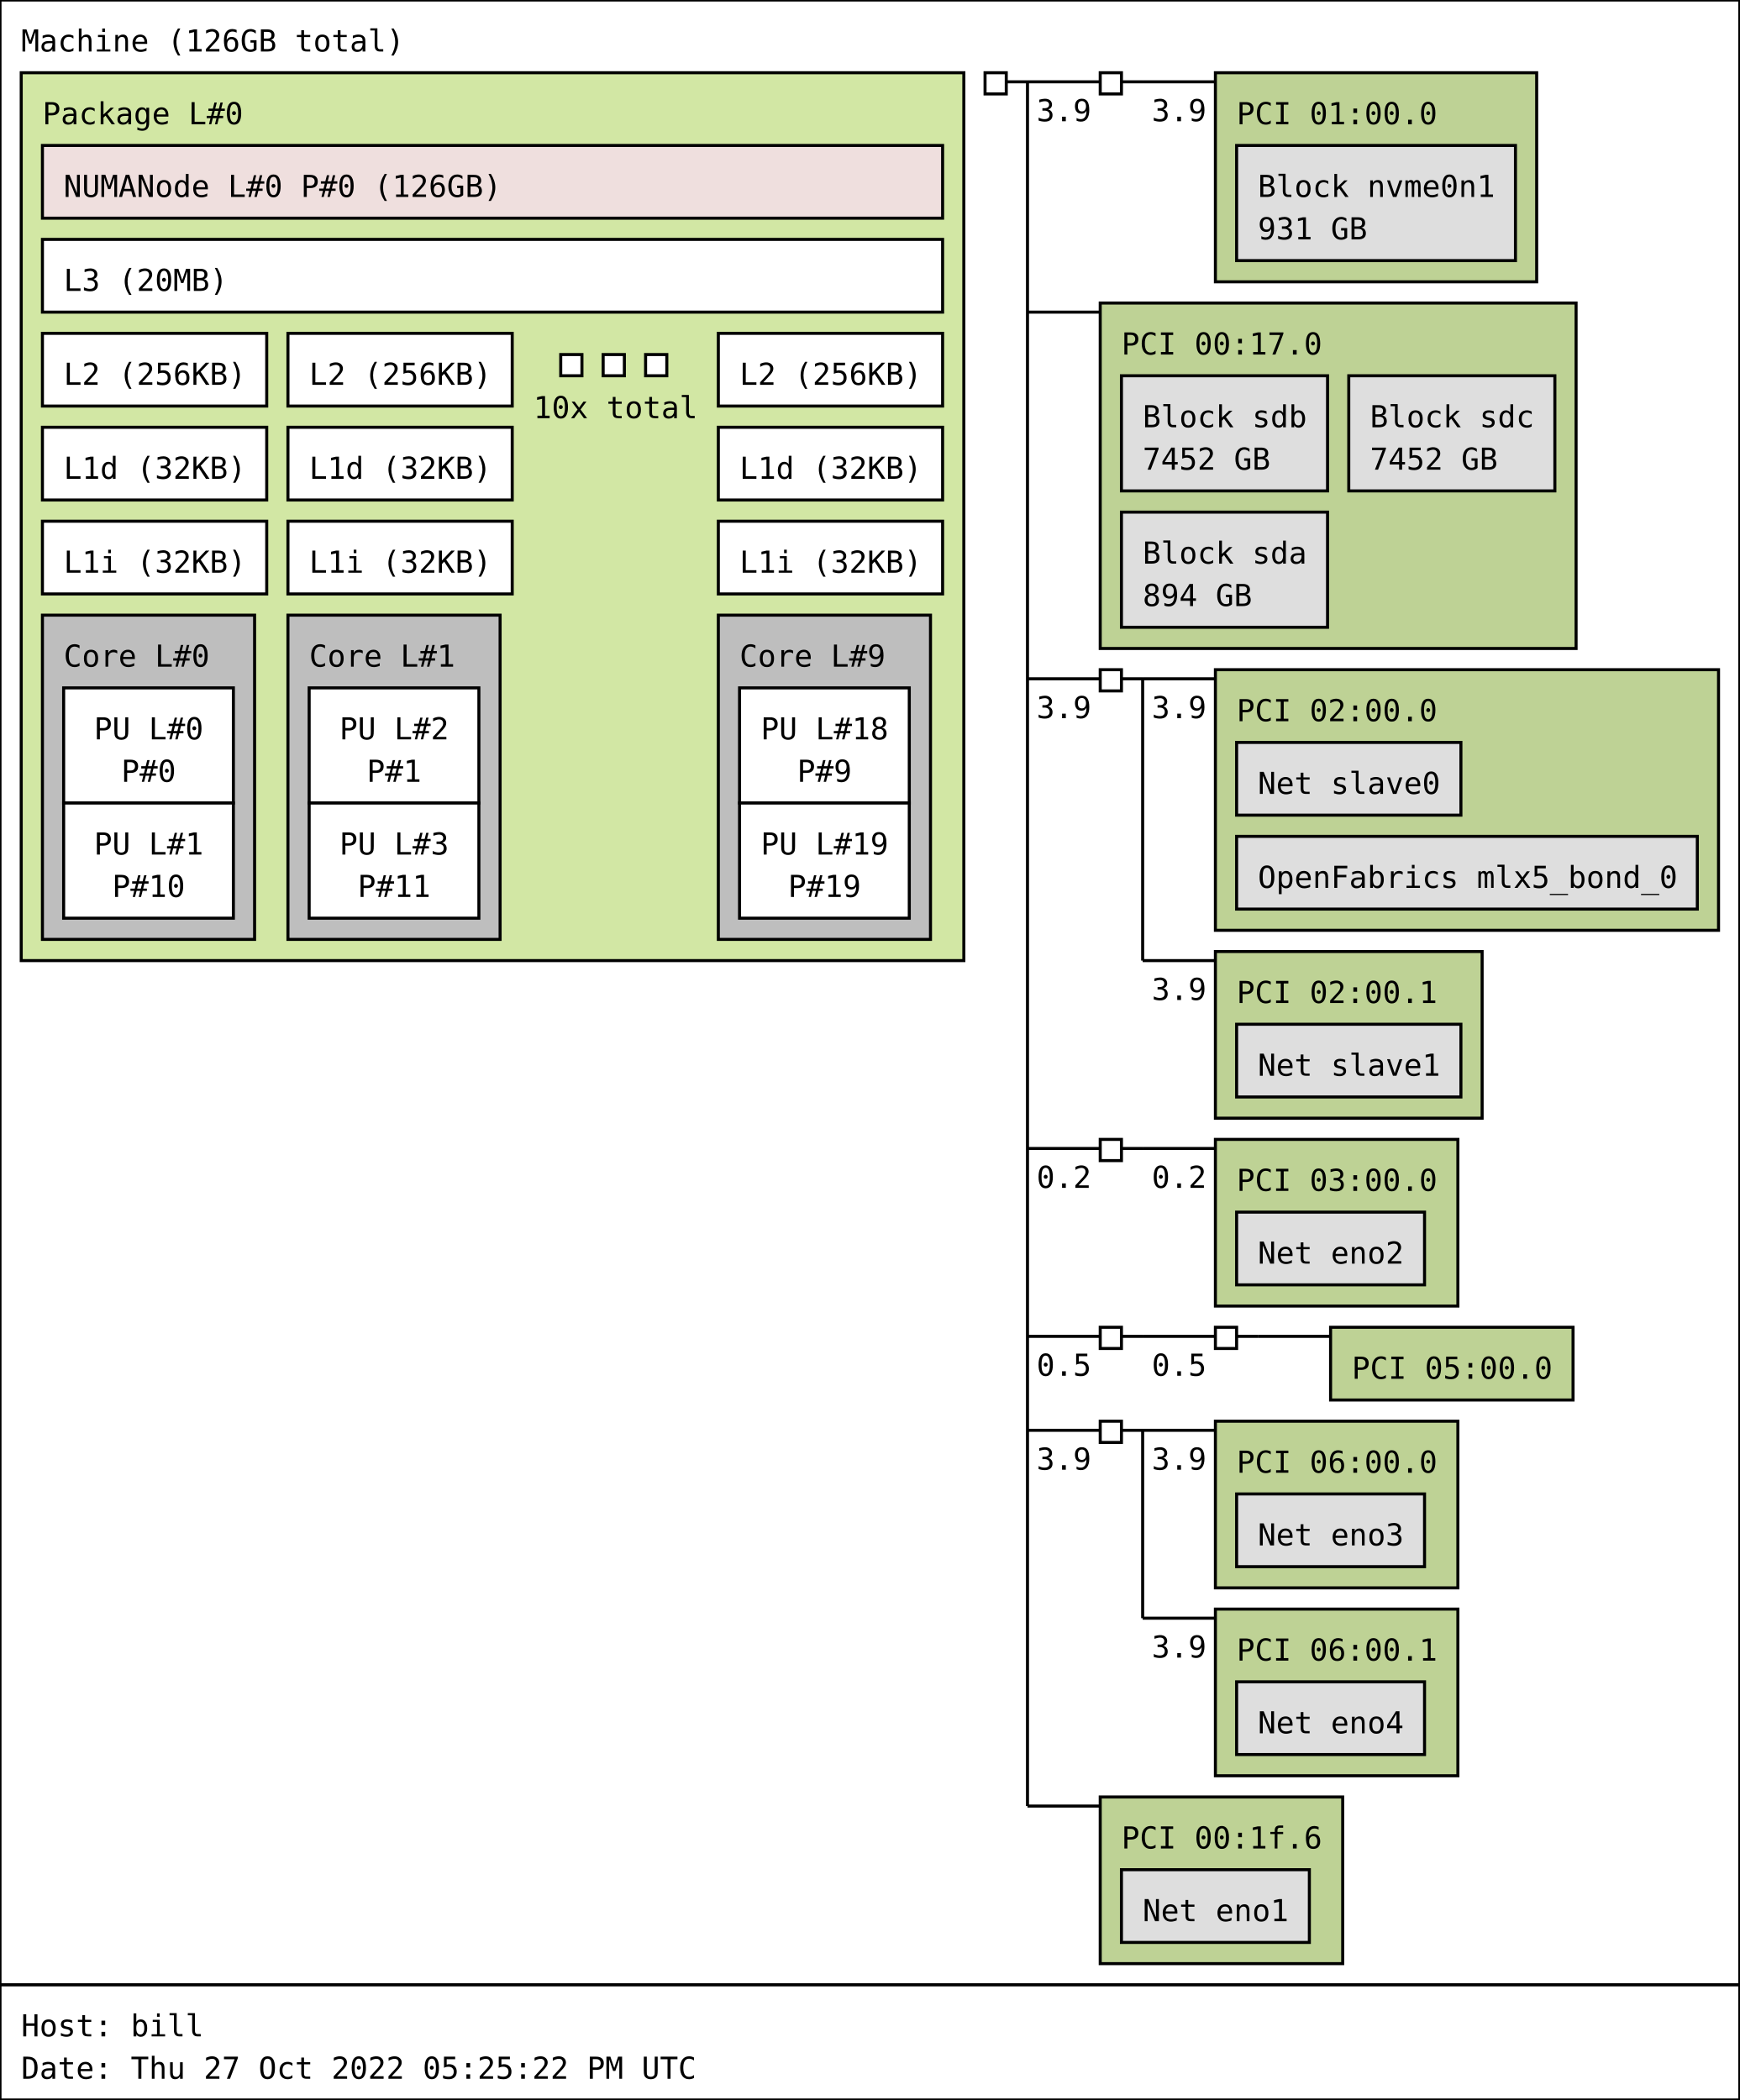
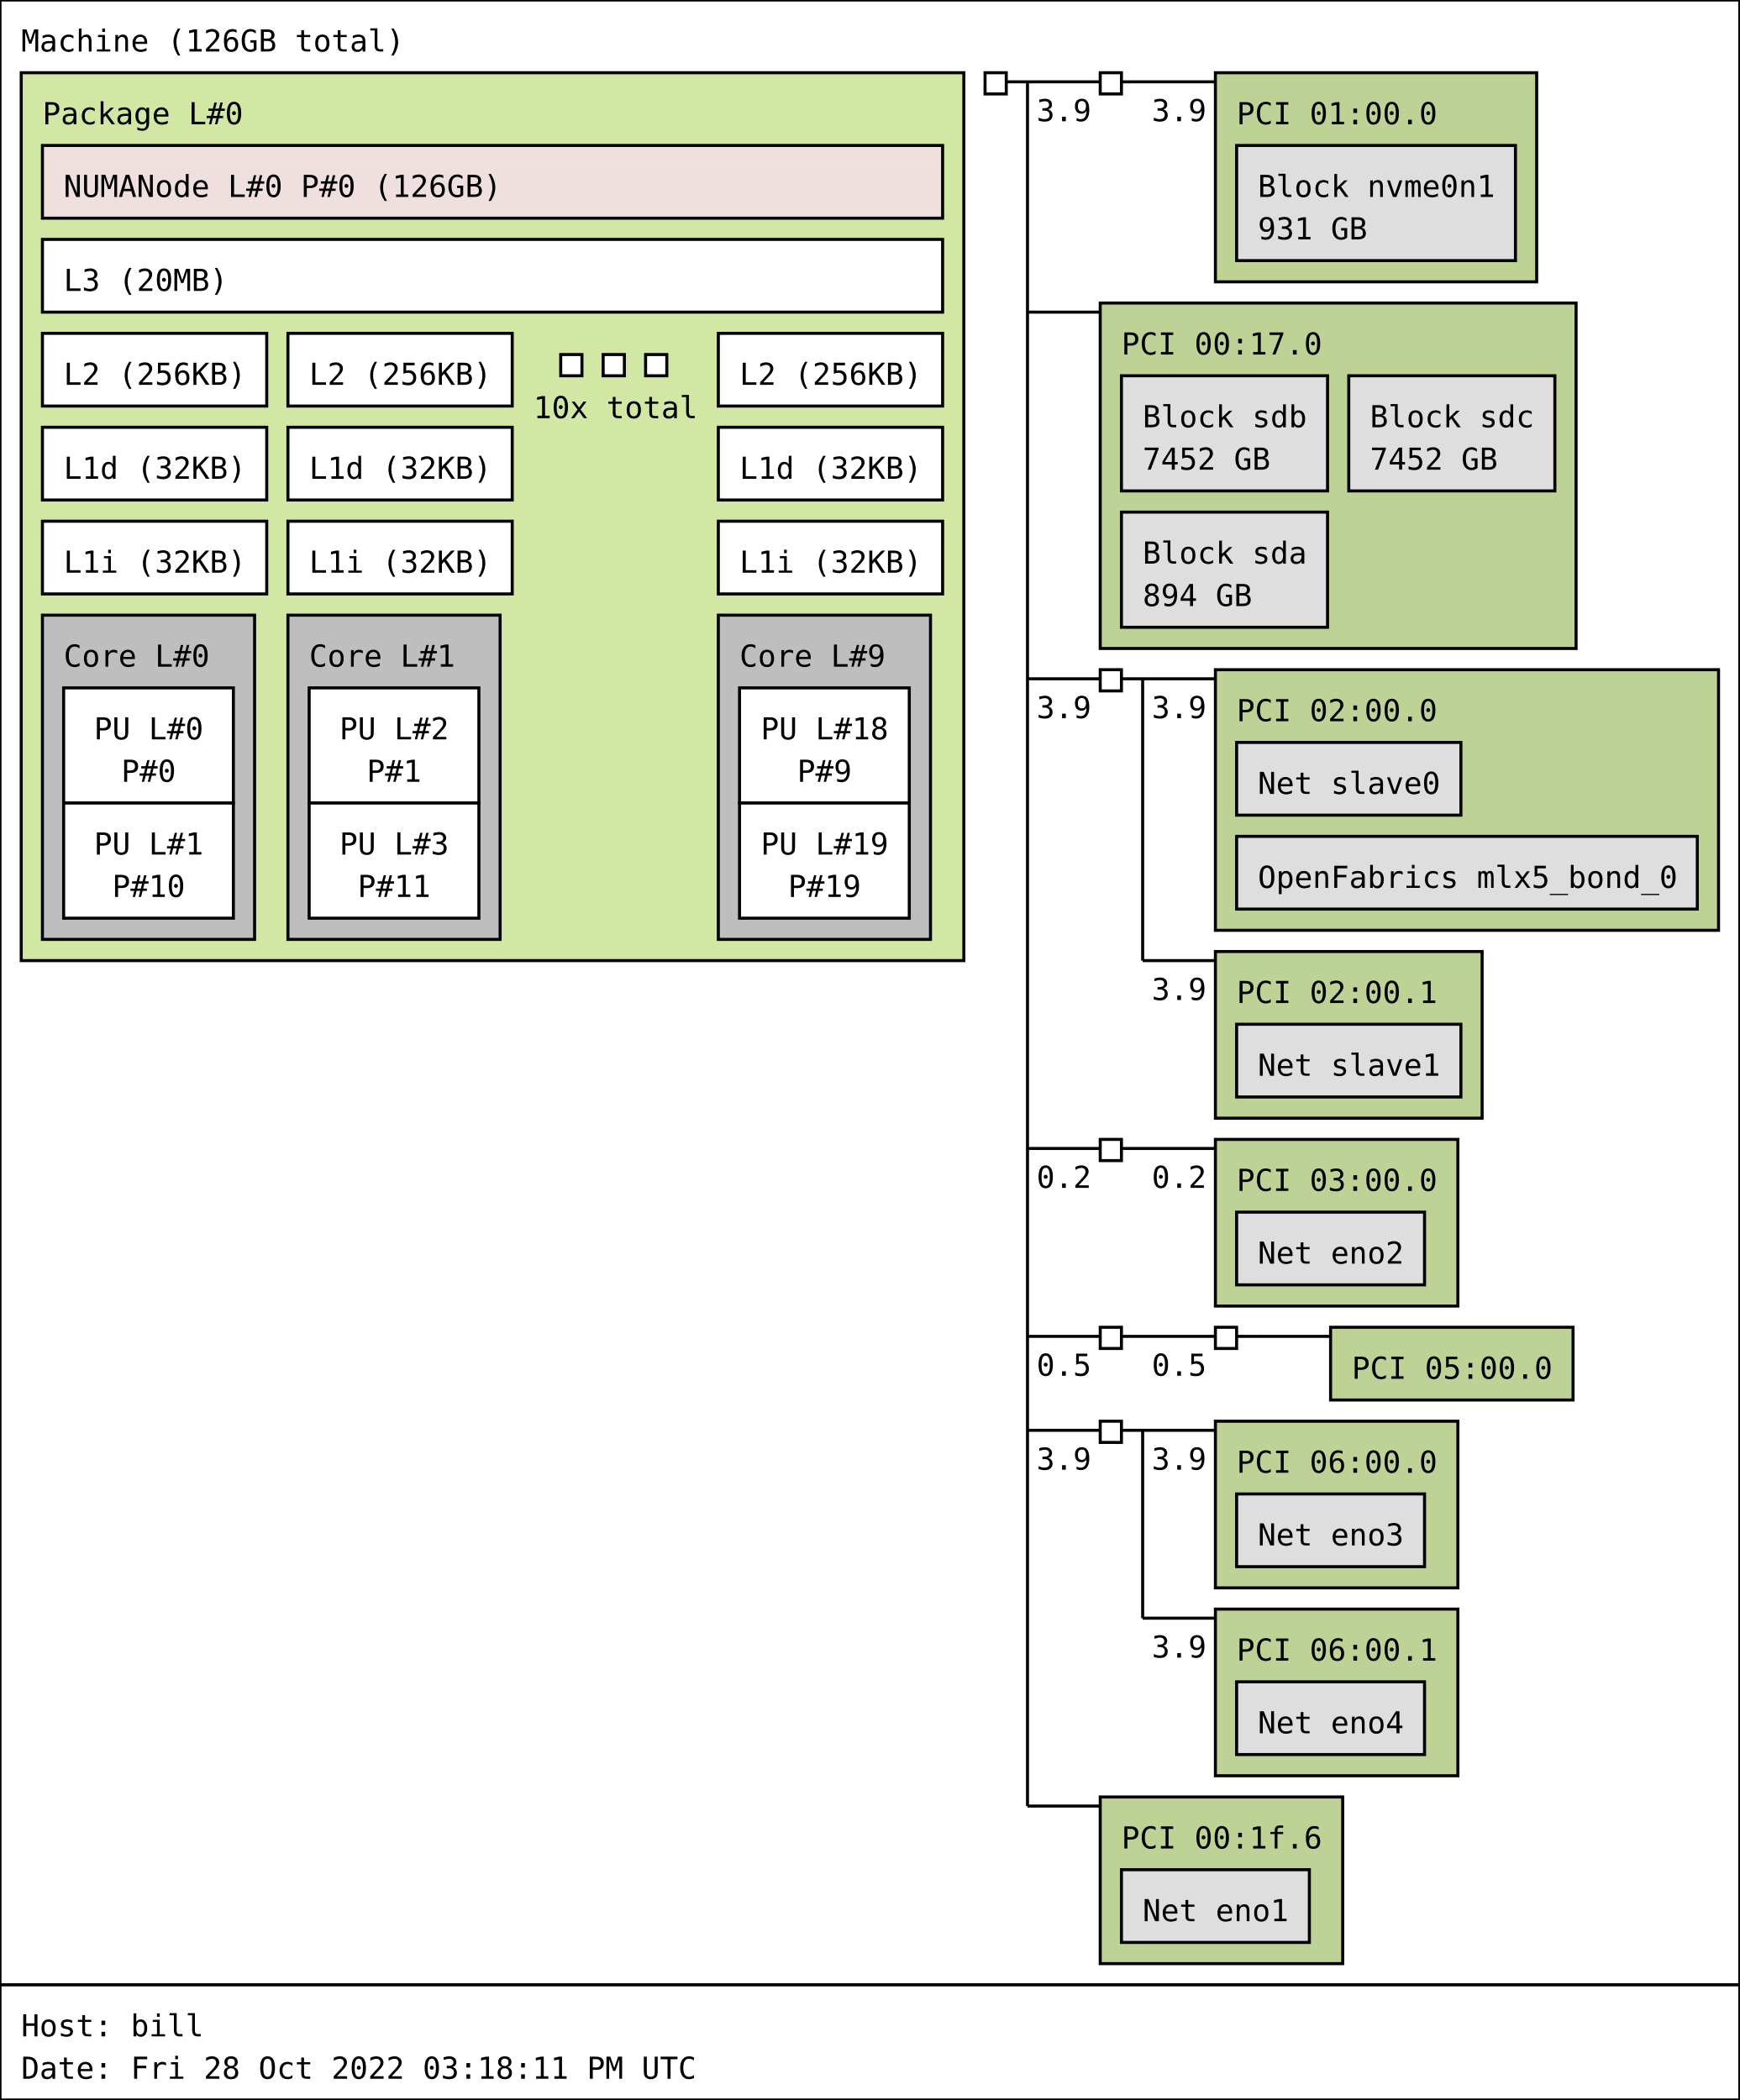
<svg xmlns="http://www.w3.org/2000/svg" width="574px" height="693px" viewBox="0 0 574px 693px" version="1.1">
  <rect id="Machine_0_rect" class="Machine" x="0" y="0" width="574" height="655" fill="rgb(255,255,255)" stroke="rgb(0,0,0)" stroke-width="1" />
  <text id="Machine_0_text" class="Machine" font-family="Monospace" x="7" y="17" fill="rgb(0,0,0)" font-size="10px">Machine (126GB total)</text>
  <rect id="Package_0_rect" class="Package" x="7" y="24" width="311" height="293" fill="rgb(210,231,164)" stroke="rgb(0,0,0)" stroke-width="1" />
  <text id="Package_0_text" class="Package" font-family="Monospace" x="14" y="41" fill="rgb(0,0,0)" font-size="10px">Package L#0</text>
  <rect id="L3_0_rect" class="L3" x="14" y="79" width="297" height="24" fill="rgb(255,255,255)" stroke="rgb(0,0,0)" stroke-width="1" />
  <text id="L3_0_text" class="L3" font-family="Monospace" x="21" y="96" fill="rgb(0,0,0)" font-size="10px">L3 (20MB)</text>
  <rect id="L2_0_rect" class="L2" x="14" y="110" width="74" height="24" fill="rgb(255,255,255)" stroke="rgb(0,0,0)" stroke-width="1" />
  <text id="L2_0_text" class="L2" font-family="Monospace" x="21" y="127" fill="rgb(0,0,0)" font-size="10px">L2 (256KB)</text>
  <rect id="L1d_0_rect" class="L1d" x="14" y="141" width="74" height="24" fill="rgb(255,255,255)" stroke="rgb(0,0,0)" stroke-width="1" />
  <text id="L1d_0_text" class="L1d" font-family="Monospace" x="21" y="158" fill="rgb(0,0,0)" font-size="10px">L1d (32KB)</text>
  <rect id="L1i_0_rect" class="L1i" x="14" y="172" width="74" height="24" fill="rgb(255,255,255)" stroke="rgb(0,0,0)" stroke-width="1" />
  <text id="L1i_0_text" class="L1i" font-family="Monospace" x="21" y="189" fill="rgb(0,0,0)" font-size="10px">L1i (32KB)</text>
  <rect id="Core_0_rect" class="Core" x="14" y="203" width="70" height="107" fill="rgb(190,190,190)" stroke="rgb(0,0,0)" stroke-width="1" />
  <text id="Core_0_text" class="Core" font-family="Monospace" x="21" y="220" fill="rgb(0,0,0)" font-size="10px">Core L#0</text>
  <rect id="PU_0_rect" class="PU" x="21" y="227" width="56" height="38" fill="rgb(255,255,255)" stroke="rgb(0,0,0)" stroke-width="1" />
  <text id="PU_0_text" class="PU" font-family="Monospace" x="31" y="244" fill="rgb(0,0,0)" font-size="10px">PU L#0</text>
  <text id="PU_0_text_1" class="PU" font-family="Monospace" x="40" y="258" fill="rgb(0,0,0)" font-size="10px">P#0</text>
  <rect id="PU_1_rect" class="PU" x="21" y="265" width="56" height="38" fill="rgb(255,255,255)" stroke="rgb(0,0,0)" stroke-width="1" />
  <text id="PU_1_text" class="PU" font-family="Monospace" x="31" y="282" fill="rgb(0,0,0)" font-size="10px">PU L#1</text>
  <text id="PU_1_text_1" class="PU" font-family="Monospace" x="37" y="296" fill="rgb(0,0,0)" font-size="10px">P#10</text>
  <rect id="L2_1_rect" class="L2" x="95" y="110" width="74" height="24" fill="rgb(255,255,255)" stroke="rgb(0,0,0)" stroke-width="1" />
  <text id="L2_1_text" class="L2" font-family="Monospace" x="102" y="127" fill="rgb(0,0,0)" font-size="10px">L2 (256KB)</text>
  <rect id="L1d_1_rect" class="L1d" x="95" y="141" width="74" height="24" fill="rgb(255,255,255)" stroke="rgb(0,0,0)" stroke-width="1" />
  <text id="L1d_1_text" class="L1d" font-family="Monospace" x="102" y="158" fill="rgb(0,0,0)" font-size="10px">L1d (32KB)</text>
  <rect id="L1i_1_rect" class="L1i" x="95" y="172" width="74" height="24" fill="rgb(255,255,255)" stroke="rgb(0,0,0)" stroke-width="1" />
  <text id="L1i_1_text" class="L1i" font-family="Monospace" x="102" y="189" fill="rgb(0,0,0)" font-size="10px">L1i (32KB)</text>
  <rect id="Core_1_rect" class="Core" x="95" y="203" width="70" height="107" fill="rgb(190,190,190)" stroke="rgb(0,0,0)" stroke-width="1" />
  <text id="Core_1_text" class="Core" font-family="Monospace" x="102" y="220" fill="rgb(0,0,0)" font-size="10px">Core L#1</text>
  <rect id="PU_2_rect" class="PU" x="102" y="227" width="56" height="38" fill="rgb(255,255,255)" stroke="rgb(0,0,0)" stroke-width="1" />
  <text id="PU_2_text" class="PU" font-family="Monospace" x="112" y="244" fill="rgb(0,0,0)" font-size="10px">PU L#2</text>
  <text id="PU_2_text_1" class="PU" font-family="Monospace" x="121" y="258" fill="rgb(0,0,0)" font-size="10px">P#1</text>
  <rect id="PU_3_rect" class="PU" x="102" y="265" width="56" height="38" fill="rgb(255,255,255)" stroke="rgb(0,0,0)" stroke-width="1" />
  <text id="PU_3_text" class="PU" font-family="Monospace" x="112" y="282" fill="rgb(0,0,0)" font-size="10px">PU L#3</text>
  <text id="PU_3_text_1" class="PU" font-family="Monospace" x="118" y="296" fill="rgb(0,0,0)" font-size="10px">P#11</text>
  <rect id="L2_2_rect" class="L2" x="185" y="117" width="7" height="7" fill="rgb(255,255,255)" stroke="rgb(0,0,0)" stroke-width="1" />
  <rect id="L2_2_rect" class="L2" x="199" y="117" width="7" height="7" fill="rgb(255,255,255)" stroke="rgb(0,0,0)" stroke-width="1" />
  <rect id="L2_2_rect" class="L2" x="213" y="117" width="7" height="7" fill="rgb(255,255,255)" stroke="rgb(0,0,0)" stroke-width="1" />
  <text id="L2_2_text" class="L2" font-family="Monospace" x="176" y="138" fill="rgb(0,0,0)" font-size="10px">10x total</text>
  <rect id="L2_9_rect" class="L2" x="237" y="110" width="74" height="24" fill="rgb(255,255,255)" stroke="rgb(0,0,0)" stroke-width="1" />
  <text id="L2_9_text" class="L2" font-family="Monospace" x="244" y="127" fill="rgb(0,0,0)" font-size="10px">L2 (256KB)</text>
  <rect id="L1d_9_rect" class="L1d" x="237" y="141" width="74" height="24" fill="rgb(255,255,255)" stroke="rgb(0,0,0)" stroke-width="1" />
  <text id="L1d_9_text" class="L1d" font-family="Monospace" x="244" y="158" fill="rgb(0,0,0)" font-size="10px">L1d (32KB)</text>
  <rect id="L1i_9_rect" class="L1i" x="237" y="172" width="74" height="24" fill="rgb(255,255,255)" stroke="rgb(0,0,0)" stroke-width="1" />
  <text id="L1i_9_text" class="L1i" font-family="Monospace" x="244" y="189" fill="rgb(0,0,0)" font-size="10px">L1i (32KB)</text>
  <rect id="Core_9_rect" class="Core" x="237" y="203" width="70" height="107" fill="rgb(190,190,190)" stroke="rgb(0,0,0)" stroke-width="1" />
  <text id="Core_9_text" class="Core" font-family="Monospace" x="244" y="220" fill="rgb(0,0,0)" font-size="10px">Core L#9</text>
  <rect id="PU_18_rect" class="PU" x="244" y="227" width="56" height="38" fill="rgb(255,255,255)" stroke="rgb(0,0,0)" stroke-width="1" />
  <text id="PU_18_text" class="PU" font-family="Monospace" x="251" y="244" fill="rgb(0,0,0)" font-size="10px">PU L#18</text>
  <text id="PU_18_text_1" class="PU" font-family="Monospace" x="263" y="258" fill="rgb(0,0,0)" font-size="10px">P#9</text>
  <rect id="PU_19_rect" class="PU" x="244" y="265" width="56" height="38" fill="rgb(255,255,255)" stroke="rgb(0,0,0)" stroke-width="1" />
  <text id="PU_19_text" class="PU" font-family="Monospace" x="251" y="282" fill="rgb(0,0,0)" font-size="10px">PU L#19</text>
  <text id="PU_19_text_1" class="PU" font-family="Monospace" x="260" y="296" fill="rgb(0,0,0)" font-size="10px">P#19</text>
  <rect id="NUMANode_0_rect" class="NUMANode" x="14" y="48" width="297" height="24" fill="rgb(239,223,222)" stroke="rgb(0,0,0)" stroke-width="1" />
  <text id="NUMANode_0_text" class="NUMANode" font-family="Monospace" x="21" y="65" fill="rgb(0,0,0)" font-size="10px">NUMANode L#0 P#0 (126GB)</text>
  <rect id="HostBridge_0_rect" class="HostBridge" x="325" y="24" width="7" height="7" fill="rgb(255,255,255)" stroke="rgb(0,0,0)" stroke-width="1" />
  <line id="HostBridge_0_line" class="HostBridge" x1="332" y1="27" x2="339" y2="27" stroke="rgb(0,0,0)" stroke-width="1" />
  <line id="HostBridge_0_line_2" class="HostBridge" x1="339" y1="27" x2="363" y2="27" stroke="rgb(0,0,0)" stroke-width="1" />
  <text id="HostBridge_0_text_2" class="HostBridge" font-family="Monospace" x="342" y="40" fill="rgb(0,0,0)" font-size="10px">3.9</text>
  <line id="HostBridge_0_line_3" class="HostBridge" x1="339" y1="103" x2="363" y2="103" stroke="rgb(0,0,0)" stroke-width="1" />
  <line id="HostBridge_0_line_4" class="HostBridge" x1="339" y1="224" x2="363" y2="224" stroke="rgb(0,0,0)" stroke-width="1" />
  <text id="HostBridge_0_text_4" class="HostBridge" font-family="Monospace" x="342" y="237" fill="rgb(0,0,0)" font-size="10px">3.9</text>
  <line id="HostBridge_0_line_5" class="HostBridge" x1="339" y1="379" x2="363" y2="379" stroke="rgb(0,0,0)" stroke-width="1" />
  <text id="HostBridge_0_text_5" class="HostBridge" font-family="Monospace" x="342" y="392" fill="rgb(0,0,0)" font-size="10px">0.2</text>
  <line id="HostBridge_0_line_6" class="HostBridge" x1="339" y1="441" x2="363" y2="441" stroke="rgb(0,0,0)" stroke-width="1" />
  <text id="HostBridge_0_text_6" class="HostBridge" font-family="Monospace" x="342" y="454" fill="rgb(0,0,0)" font-size="10px">0.5</text>
  <line id="HostBridge_0_line_7" class="HostBridge" x1="339" y1="472" x2="363" y2="472" stroke="rgb(0,0,0)" stroke-width="1" />
  <text id="HostBridge_0_text_7" class="HostBridge" font-family="Monospace" x="342" y="485" fill="rgb(0,0,0)" font-size="10px">3.9</text>
  <line id="HostBridge_0_line_8" class="HostBridge" x1="339" y1="596" x2="363" y2="596" stroke="rgb(0,0,0)" stroke-width="1" />
  <line id="HostBridge_0_line_1" class="HostBridge" x1="339" y1="27" x2="339" y2="596" stroke="rgb(0,0,0)" stroke-width="1" />
  <rect id="PCIBridge_1_rect" class="PCIBridge" x="363" y="24" width="7" height="7" fill="rgb(255,255,255)" stroke="rgb(0,0,0)" stroke-width="1" />
  <line id="PCIBridge_1_line" class="PCIBridge" x1="370" y1="27" x2="377" y2="27" stroke="rgb(0,0,0)" stroke-width="1" />
  <line id="PCIBridge_1_line_2" class="PCIBridge" x1="377" y1="27" x2="401" y2="27" stroke="rgb(0,0,0)" stroke-width="1" />
  <text id="PCIBridge_1_text_2" class="PCIBridge" font-family="Monospace" x="380" y="40" fill="rgb(0,0,0)" font-size="10px">3.9</text>
  <line id="PCIBridge_1_line_1" class="PCIBridge" x1="377" y1="27" x2="377" y2="27" stroke="rgb(0,0,0)" stroke-width="1" />
  <rect id="PCI_0_rect" class="PCI" x="401" y="24" width="106" height="69" fill="rgb(190,210,149)" stroke="rgb(0,0,0)" stroke-width="1" />
  <text id="PCI_0_text" class="PCI" font-family="Monospace" x="408" y="41" fill="rgb(0,0,0)" font-size="10px">PCI 01:00.0</text>
  <rect id="Block_0_rect" class="Block" x="408" y="48" width="92" height="38" fill="rgb(222,222,222)" stroke="rgb(0,0,0)" stroke-width="1" />
  <text id="Block_0_text" class="Block" font-family="Monospace" x="415" y="65" fill="rgb(0,0,0)" font-size="10px">Block nvme0n1</text>
  <text id="Block_0_text_1" class="Block" font-family="Monospace" x="415" y="79" fill="rgb(0,0,0)" font-size="10px">931 GB</text>
  <rect id="PCI_1_rect" class="PCI" x="363" y="100" width="157" height="114" fill="rgb(190,210,149)" stroke="rgb(0,0,0)" stroke-width="1" />
  <text id="PCI_1_text" class="PCI" font-family="Monospace" x="370" y="117" fill="rgb(0,0,0)" font-size="10px">PCI 00:17.0</text>
  <rect id="Block_1_rect" class="Block" x="370" y="124" width="68" height="38" fill="rgb(222,222,222)" stroke="rgb(0,0,0)" stroke-width="1" />
  <text id="Block_1_text" class="Block" font-family="Monospace" x="377" y="141" fill="rgb(0,0,0)" font-size="10px">Block sdb</text>
  <text id="Block_1_text_1" class="Block" font-family="Monospace" x="377" y="155" fill="rgb(0,0,0)" font-size="10px">7452 GB</text>
  <rect id="Block_2_rect" class="Block" x="445" y="124" width="68" height="38" fill="rgb(222,222,222)" stroke="rgb(0,0,0)" stroke-width="1" />
  <text id="Block_2_text" class="Block" font-family="Monospace" x="452" y="141" fill="rgb(0,0,0)" font-size="10px">Block sdc</text>
  <text id="Block_2_text_1" class="Block" font-family="Monospace" x="452" y="155" fill="rgb(0,0,0)" font-size="10px">7452 GB</text>
  <rect id="Block_3_rect" class="Block" x="370" y="169" width="68" height="38" fill="rgb(222,222,222)" stroke="rgb(0,0,0)" stroke-width="1" />
  <text id="Block_3_text" class="Block" font-family="Monospace" x="377" y="186" fill="rgb(0,0,0)" font-size="10px">Block sda</text>
  <text id="Block_3_text_1" class="Block" font-family="Monospace" x="377" y="200" fill="rgb(0,0,0)" font-size="10px">894 GB</text>
  <rect id="PCIBridge_2_rect" class="PCIBridge" x="363" y="221" width="7" height="7" fill="rgb(255,255,255)" stroke="rgb(0,0,0)" stroke-width="1" />
  <line id="PCIBridge_2_line" class="PCIBridge" x1="370" y1="224" x2="377" y2="224" stroke="rgb(0,0,0)" stroke-width="1" />
  <line id="PCIBridge_2_line_2" class="PCIBridge" x1="377" y1="224" x2="401" y2="224" stroke="rgb(0,0,0)" stroke-width="1" />
  <text id="PCIBridge_2_text_2" class="PCIBridge" font-family="Monospace" x="380" y="237" fill="rgb(0,0,0)" font-size="10px">3.9</text>
  <line id="PCIBridge_2_line_3" class="PCIBridge" x1="377" y1="317" x2="401" y2="317" stroke="rgb(0,0,0)" stroke-width="1" />
  <text id="PCIBridge_2_text_3" class="PCIBridge" font-family="Monospace" x="380" y="330" fill="rgb(0,0,0)" font-size="10px">3.9</text>
  <line id="PCIBridge_2_line_1" class="PCIBridge" x1="377" y1="224" x2="377" y2="317" stroke="rgb(0,0,0)" stroke-width="1" />
  <rect id="PCI_2_rect" class="PCI" x="401" y="221" width="166" height="86" fill="rgb(190,210,149)" stroke="rgb(0,0,0)" stroke-width="1" />
  <text id="PCI_2_text" class="PCI" font-family="Monospace" x="408" y="238" fill="rgb(0,0,0)" font-size="10px">PCI 02:00.0</text>
  <rect id="Net_4_rect" class="Net" x="408" y="245" width="74" height="24" fill="rgb(222,222,222)" stroke="rgb(0,0,0)" stroke-width="1" />
  <text id="Net_4_text" class="Net" font-family="Monospace" x="415" y="262" fill="rgb(0,0,0)" font-size="10px">Net slave0</text>
  <rect id="OpenFabrics_5_rect" class="OpenFabrics" x="408" y="276" width="152" height="24" fill="rgb(222,222,222)" stroke="rgb(0,0,0)" stroke-width="1" />
  <text id="OpenFabrics_5_text" class="OpenFabrics" font-family="Monospace" x="415" y="293" fill="rgb(0,0,0)" font-size="10px">OpenFabrics mlx5_bond_0</text>
  <rect id="PCI_3_rect" class="PCI" x="401" y="314" width="88" height="55" fill="rgb(190,210,149)" stroke="rgb(0,0,0)" stroke-width="1" />
  <text id="PCI_3_text" class="PCI" font-family="Monospace" x="408" y="331" fill="rgb(0,0,0)" font-size="10px">PCI 02:00.1</text>
  <rect id="Net_6_rect" class="Net" x="408" y="338" width="74" height="24" fill="rgb(222,222,222)" stroke="rgb(0,0,0)" stroke-width="1" />
  <text id="Net_6_text" class="Net" font-family="Monospace" x="415" y="355" fill="rgb(0,0,0)" font-size="10px">Net slave1</text>
  <rect id="PCIBridge_3_rect" class="PCIBridge" x="363" y="376" width="7" height="7" fill="rgb(255,255,255)" stroke="rgb(0,0,0)" stroke-width="1" />
  <line id="PCIBridge_3_line" class="PCIBridge" x1="370" y1="379" x2="377" y2="379" stroke="rgb(0,0,0)" stroke-width="1" />
  <line id="PCIBridge_3_line_2" class="PCIBridge" x1="377" y1="379" x2="401" y2="379" stroke="rgb(0,0,0)" stroke-width="1" />
  <text id="PCIBridge_3_text_2" class="PCIBridge" font-family="Monospace" x="380" y="392" fill="rgb(0,0,0)" font-size="10px">0.2</text>
  <line id="PCIBridge_3_line_1" class="PCIBridge" x1="377" y1="379" x2="377" y2="379" stroke="rgb(0,0,0)" stroke-width="1" />
  <rect id="PCI_4_rect" class="PCI" x="401" y="376" width="80" height="55" fill="rgb(190,210,149)" stroke="rgb(0,0,0)" stroke-width="1" />
  <text id="PCI_4_text" class="PCI" font-family="Monospace" x="408" y="393" fill="rgb(0,0,0)" font-size="10px">PCI 03:00.0</text>
  <rect id="Net_7_rect" class="Net" x="408" y="400" width="62" height="24" fill="rgb(222,222,222)" stroke="rgb(0,0,0)" stroke-width="1" />
  <text id="Net_7_text" class="Net" font-family="Monospace" x="415" y="417" fill="rgb(0,0,0)" font-size="10px">Net eno2</text>
  <rect id="PCIBridge_4_rect" class="PCIBridge" x="363" y="438" width="7" height="7" fill="rgb(255,255,255)" stroke="rgb(0,0,0)" stroke-width="1" />
  <line id="PCIBridge_4_line" class="PCIBridge" x1="370" y1="441" x2="377" y2="441" stroke="rgb(0,0,0)" stroke-width="1" />
  <line id="PCIBridge_4_line_2" class="PCIBridge" x1="377" y1="441" x2="401" y2="441" stroke="rgb(0,0,0)" stroke-width="1" />
  <text id="PCIBridge_4_text_2" class="PCIBridge" font-family="Monospace" x="380" y="454" fill="rgb(0,0,0)" font-size="10px">0.5</text>
  <line id="PCIBridge_4_line_1" class="PCIBridge" x1="377" y1="441" x2="377" y2="441" stroke="rgb(0,0,0)" stroke-width="1" />
  <rect id="PCIBridge_5_rect" class="PCIBridge" x="401" y="438" width="7" height="7" fill="rgb(255,255,255)" stroke="rgb(0,0,0)" stroke-width="1" />
  <line id="PCIBridge_5_line" class="PCIBridge" x1="408" y1="441" x2="415" y2="441" stroke="rgb(0,0,0)" stroke-width="1" />
  <line id="PCIBridge_5_line_2" class="PCIBridge" x1="415" y1="441" x2="439" y2="441" stroke="rgb(0,0,0)" stroke-width="1" />
  <line id="PCIBridge_5_line_1" class="PCIBridge" x1="415" y1="441" x2="415" y2="441" stroke="rgb(0,0,0)" stroke-width="1" />
  <rect id="PCI_5_rect" class="PCI" x="439" y="438" width="80" height="24" fill="rgb(190,210,149)" stroke="rgb(0,0,0)" stroke-width="1" />
  <text id="PCI_5_text" class="PCI" font-family="Monospace" x="446" y="455" fill="rgb(0,0,0)" font-size="10px">PCI 05:00.0</text>
  <rect id="PCIBridge_6_rect" class="PCIBridge" x="363" y="469" width="7" height="7" fill="rgb(255,255,255)" stroke="rgb(0,0,0)" stroke-width="1" />
  <line id="PCIBridge_6_line" class="PCIBridge" x1="370" y1="472" x2="377" y2="472" stroke="rgb(0,0,0)" stroke-width="1" />
  <line id="PCIBridge_6_line_2" class="PCIBridge" x1="377" y1="472" x2="401" y2="472" stroke="rgb(0,0,0)" stroke-width="1" />
  <text id="PCIBridge_6_text_2" class="PCIBridge" font-family="Monospace" x="380" y="485" fill="rgb(0,0,0)" font-size="10px">3.9</text>
  <line id="PCIBridge_6_line_3" class="PCIBridge" x1="377" y1="534" x2="401" y2="534" stroke="rgb(0,0,0)" stroke-width="1" />
  <text id="PCIBridge_6_text_3" class="PCIBridge" font-family="Monospace" x="380" y="547" fill="rgb(0,0,0)" font-size="10px">3.9</text>
  <line id="PCIBridge_6_line_1" class="PCIBridge" x1="377" y1="472" x2="377" y2="534" stroke="rgb(0,0,0)" stroke-width="1" />
  <rect id="PCI_6_rect" class="PCI" x="401" y="469" width="80" height="55" fill="rgb(190,210,149)" stroke="rgb(0,0,0)" stroke-width="1" />
  <text id="PCI_6_text" class="PCI" font-family="Monospace" x="408" y="486" fill="rgb(0,0,0)" font-size="10px">PCI 06:00.0</text>
  <rect id="Net_8_rect" class="Net" x="408" y="493" width="62" height="24" fill="rgb(222,222,222)" stroke="rgb(0,0,0)" stroke-width="1" />
  <text id="Net_8_text" class="Net" font-family="Monospace" x="415" y="510" fill="rgb(0,0,0)" font-size="10px">Net eno3</text>
  <rect id="PCI_7_rect" class="PCI" x="401" y="531" width="80" height="55" fill="rgb(190,210,149)" stroke="rgb(0,0,0)" stroke-width="1" />
  <text id="PCI_7_text" class="PCI" font-family="Monospace" x="408" y="548" fill="rgb(0,0,0)" font-size="10px">PCI 06:00.1</text>
  <rect id="Net_9_rect" class="Net" x="408" y="555" width="62" height="24" fill="rgb(222,222,222)" stroke="rgb(0,0,0)" stroke-width="1" />
  <text id="Net_9_text" class="Net" font-family="Monospace" x="415" y="572" fill="rgb(0,0,0)" font-size="10px">Net eno4</text>
  <rect id="PCI_8_rect" class="PCI" x="363" y="593" width="80" height="55" fill="rgb(190,210,149)" stroke="rgb(0,0,0)" stroke-width="1" />
  <text id="PCI_8_text" class="PCI" font-family="Monospace" x="370" y="610" fill="rgb(0,0,0)" font-size="10px">PCI 00:1f.6</text>
  <rect id="Net_10_rect" class="Net" x="370" y="617" width="62" height="24" fill="rgb(222,222,222)" stroke="rgb(0,0,0)" stroke-width="1" />
  <text id="Net_10_text" class="Net" font-family="Monospace" x="377" y="634" fill="rgb(0,0,0)" font-size="10px">Net eno1</text>
  <rect id="anon_rect" x="0" y="655" width="574" height="38" fill="rgb(255,255,255)" stroke="rgb(0,0,0)" stroke-width="1" />
  <text id="anon_text" font-family="Monospace" x="7" y="672" fill="rgb(0,0,0)" font-size="10px">Host: bill</text>
-   <text id="anon_text_1" font-family="Monospace" x="7" y="686" fill="rgb(0,0,0)" font-size="10px">Date: Thu 27 Oct 2022 05:25:22 PM UTC</text>
+   <text id="anon_text_1" font-family="Monospace" x="7" y="686" fill="rgb(0,0,0)" font-size="10px">Date: Fri 28 Oct 2022 03:18:11 PM UTC</text>
</svg>
